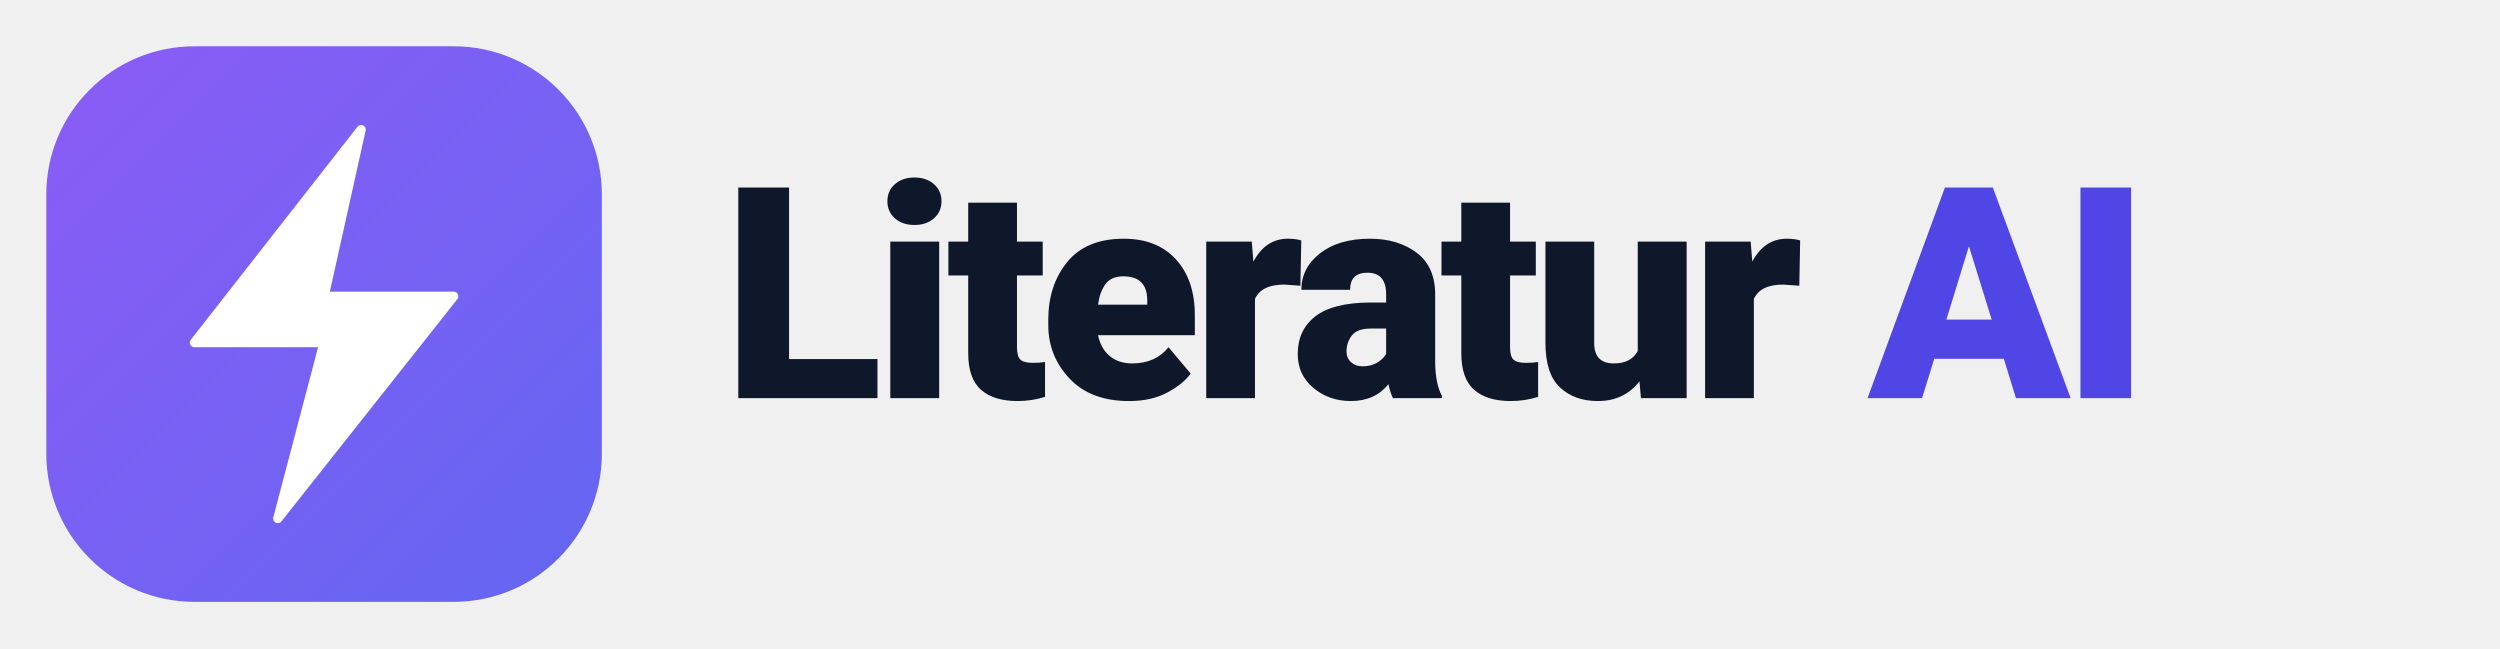
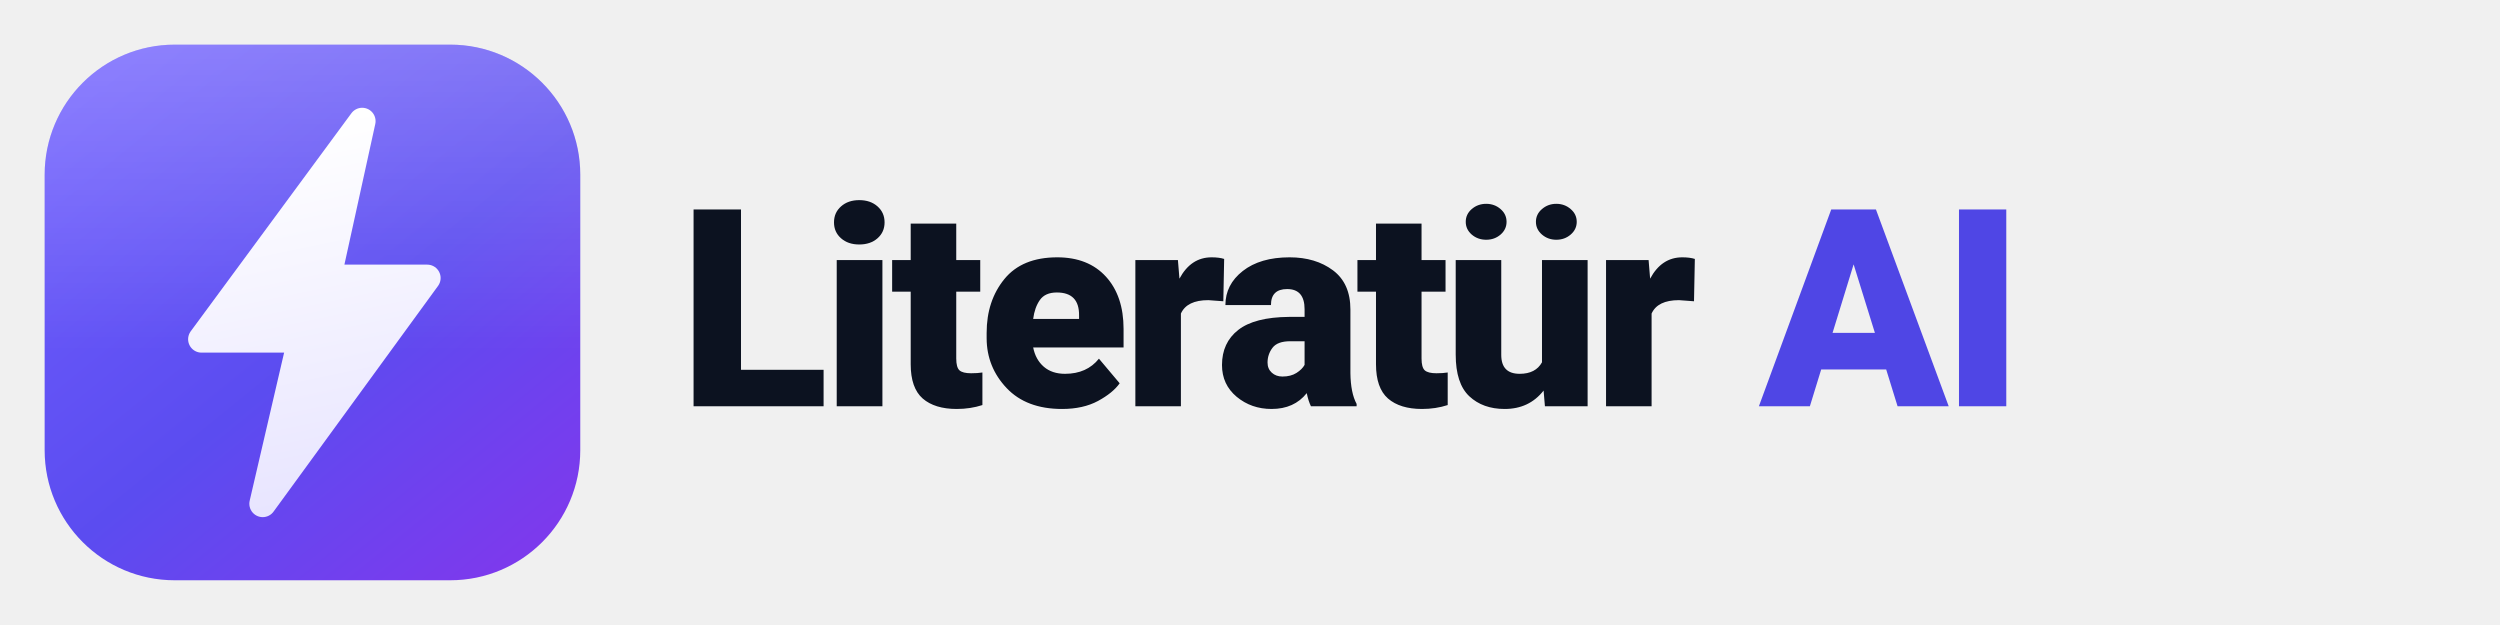
- <svg xmlns="http://www.w3.org/2000/svg" viewBox="0 0 540 140" width="540" height="140" fill="none">
-   <rect x="10" y="10" width="120" height="120" rx="32" fill="url(#brandGrad)" />
-   <path d="M78 28L42 74H70L60 112L98 64H70L78 28Z" fill="#ffffff" stroke="#ffffff" stroke-width="2" stroke-linecap="round" stroke-linejoin="round" />
-   <text x="156" y="86" font-family="-apple-system, BlinkMacSystemFont, 'Segoe UI', Roboto, Helvetica, Arial, sans-serif" font-size="64" font-weight="900" fill="#0f172a" letter-spacing="-0.03em">Literatur <tspan fill="#4f46e5">AI</tspan>
-   </text>
+ <svg xmlns="http://www.w3.org/2000/svg" viewBox="0 0 560 140" width="560" height="140">
  <defs>
-     <linearGradient id="brandGrad" x1="10" y1="10" x2="130" y2="130" gradientUnits="userSpaceOnUse">
-       <stop offset="0%" stop-color="#8b5cf6" />
-       <stop offset="100%" stop-color="#6366f1" />
+     <linearGradient id="lit-bg" x1="18" y1="6" x2="122" y2="134" gradientUnits="userSpaceOnUse">
+       <stop offset="0" stop-color="#6d5dfc" />
+       <stop offset=".55" stop-color="#5b4cf0" />
+       <stop offset="1" stop-color="#7c3aed" />
+     </linearGradient>
+     <linearGradient id="lit-shine" x1="70" y1="0" x2="70" y2="80" gradientUnits="userSpaceOnUse">
+       <stop offset="0" stop-color="#fff" stop-opacity=".22" />
+       <stop offset="1" stop-color="#fff" stop-opacity="0" />
+     </linearGradient>
+     <linearGradient id="lit-bolt" x1="60" y1="22" x2="80" y2="118" gradientUnits="userSpaceOnUse">
+       <stop offset="0" stop-color="#fff" />
+       <stop offset="1" stop-color="#e8e5ff" />
    </linearGradient>
  </defs>
+   <g transform="translate(10 10) scale(.857)">
+     <rect width="140" height="140" rx="34" fill="url(#lit-bg)" />
+     <rect width="140" height="140" rx="34" fill="url(#lit-shine)" />
+     <path d="M83 20 L41 77 H67 L57 120 L100 61 H74 Z" fill="url(#lit-bolt)" stroke="url(#lit-bolt)" stroke-width="7" stroke-linejoin="round" />
+   </g>
+   <text x="152" y="91" font-family="'Segoe UI', -apple-system, BlinkMacSystemFont, Roboto, Helvetica, Arial, sans-serif" font-size="62" font-weight="800" fill="#0c1220" letter-spacing="-1.6">Literatür <tspan fill="#4f46e5">AI</tspan>
+   </text>
</svg>
